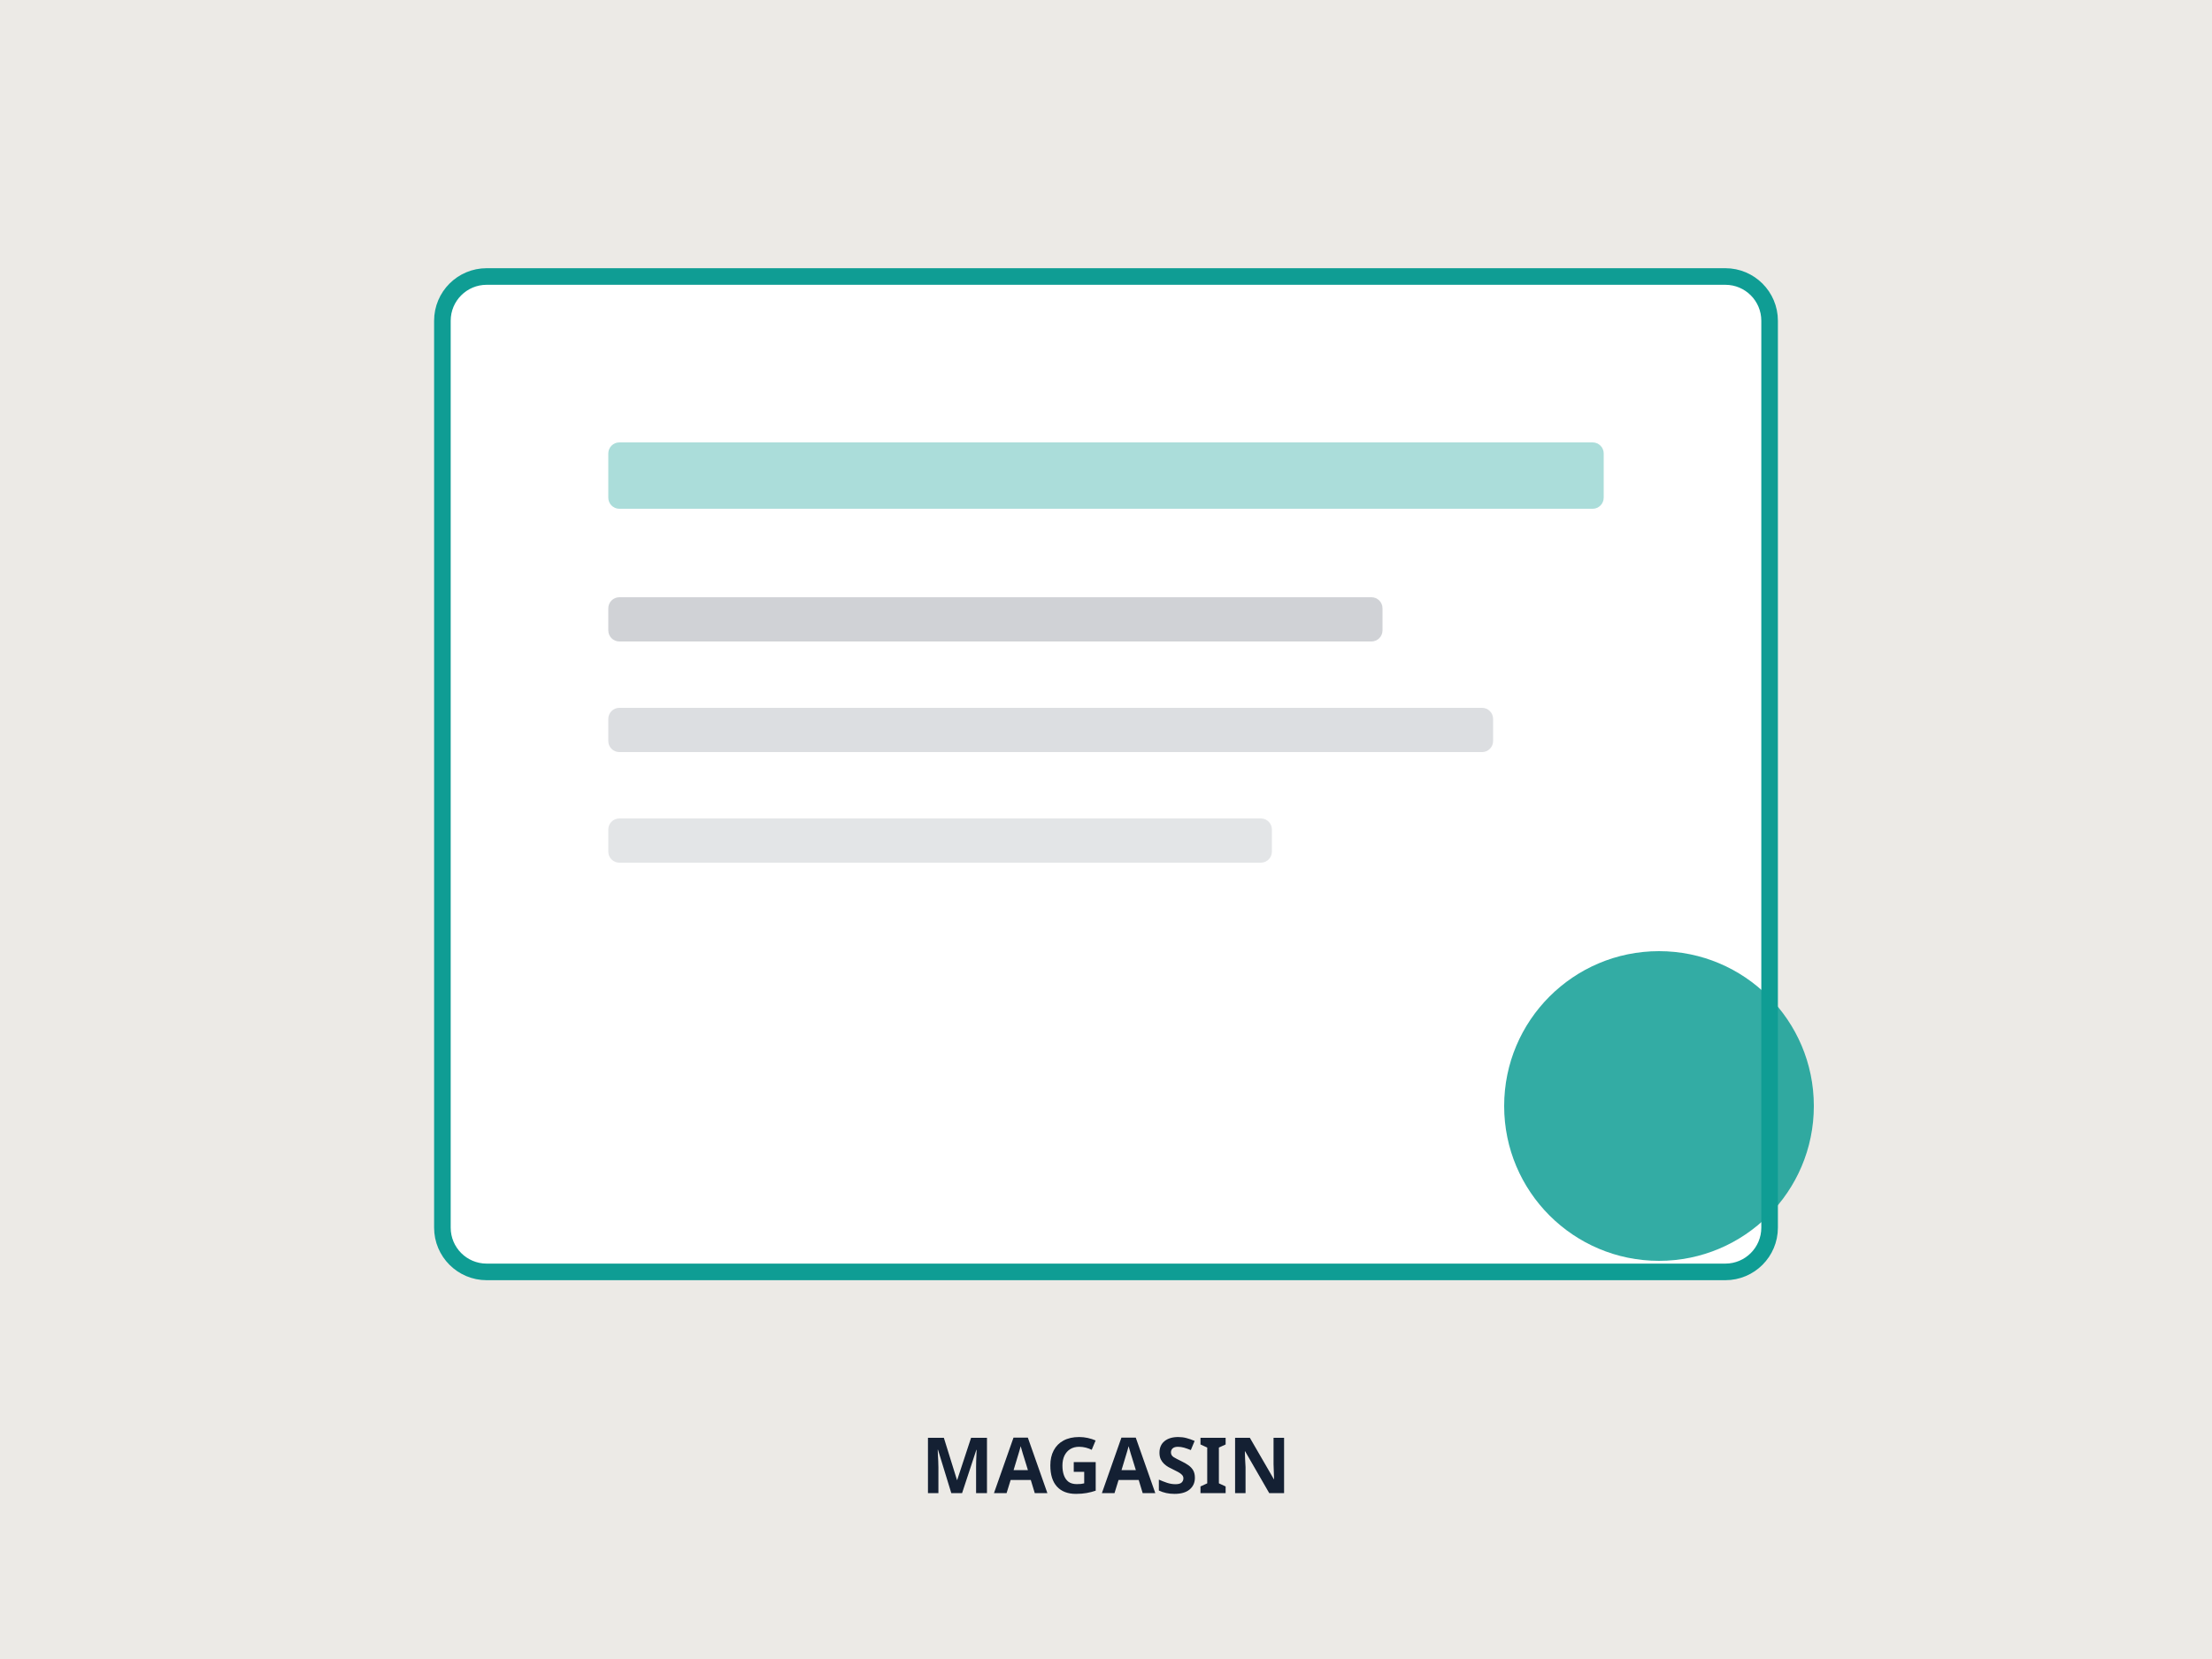
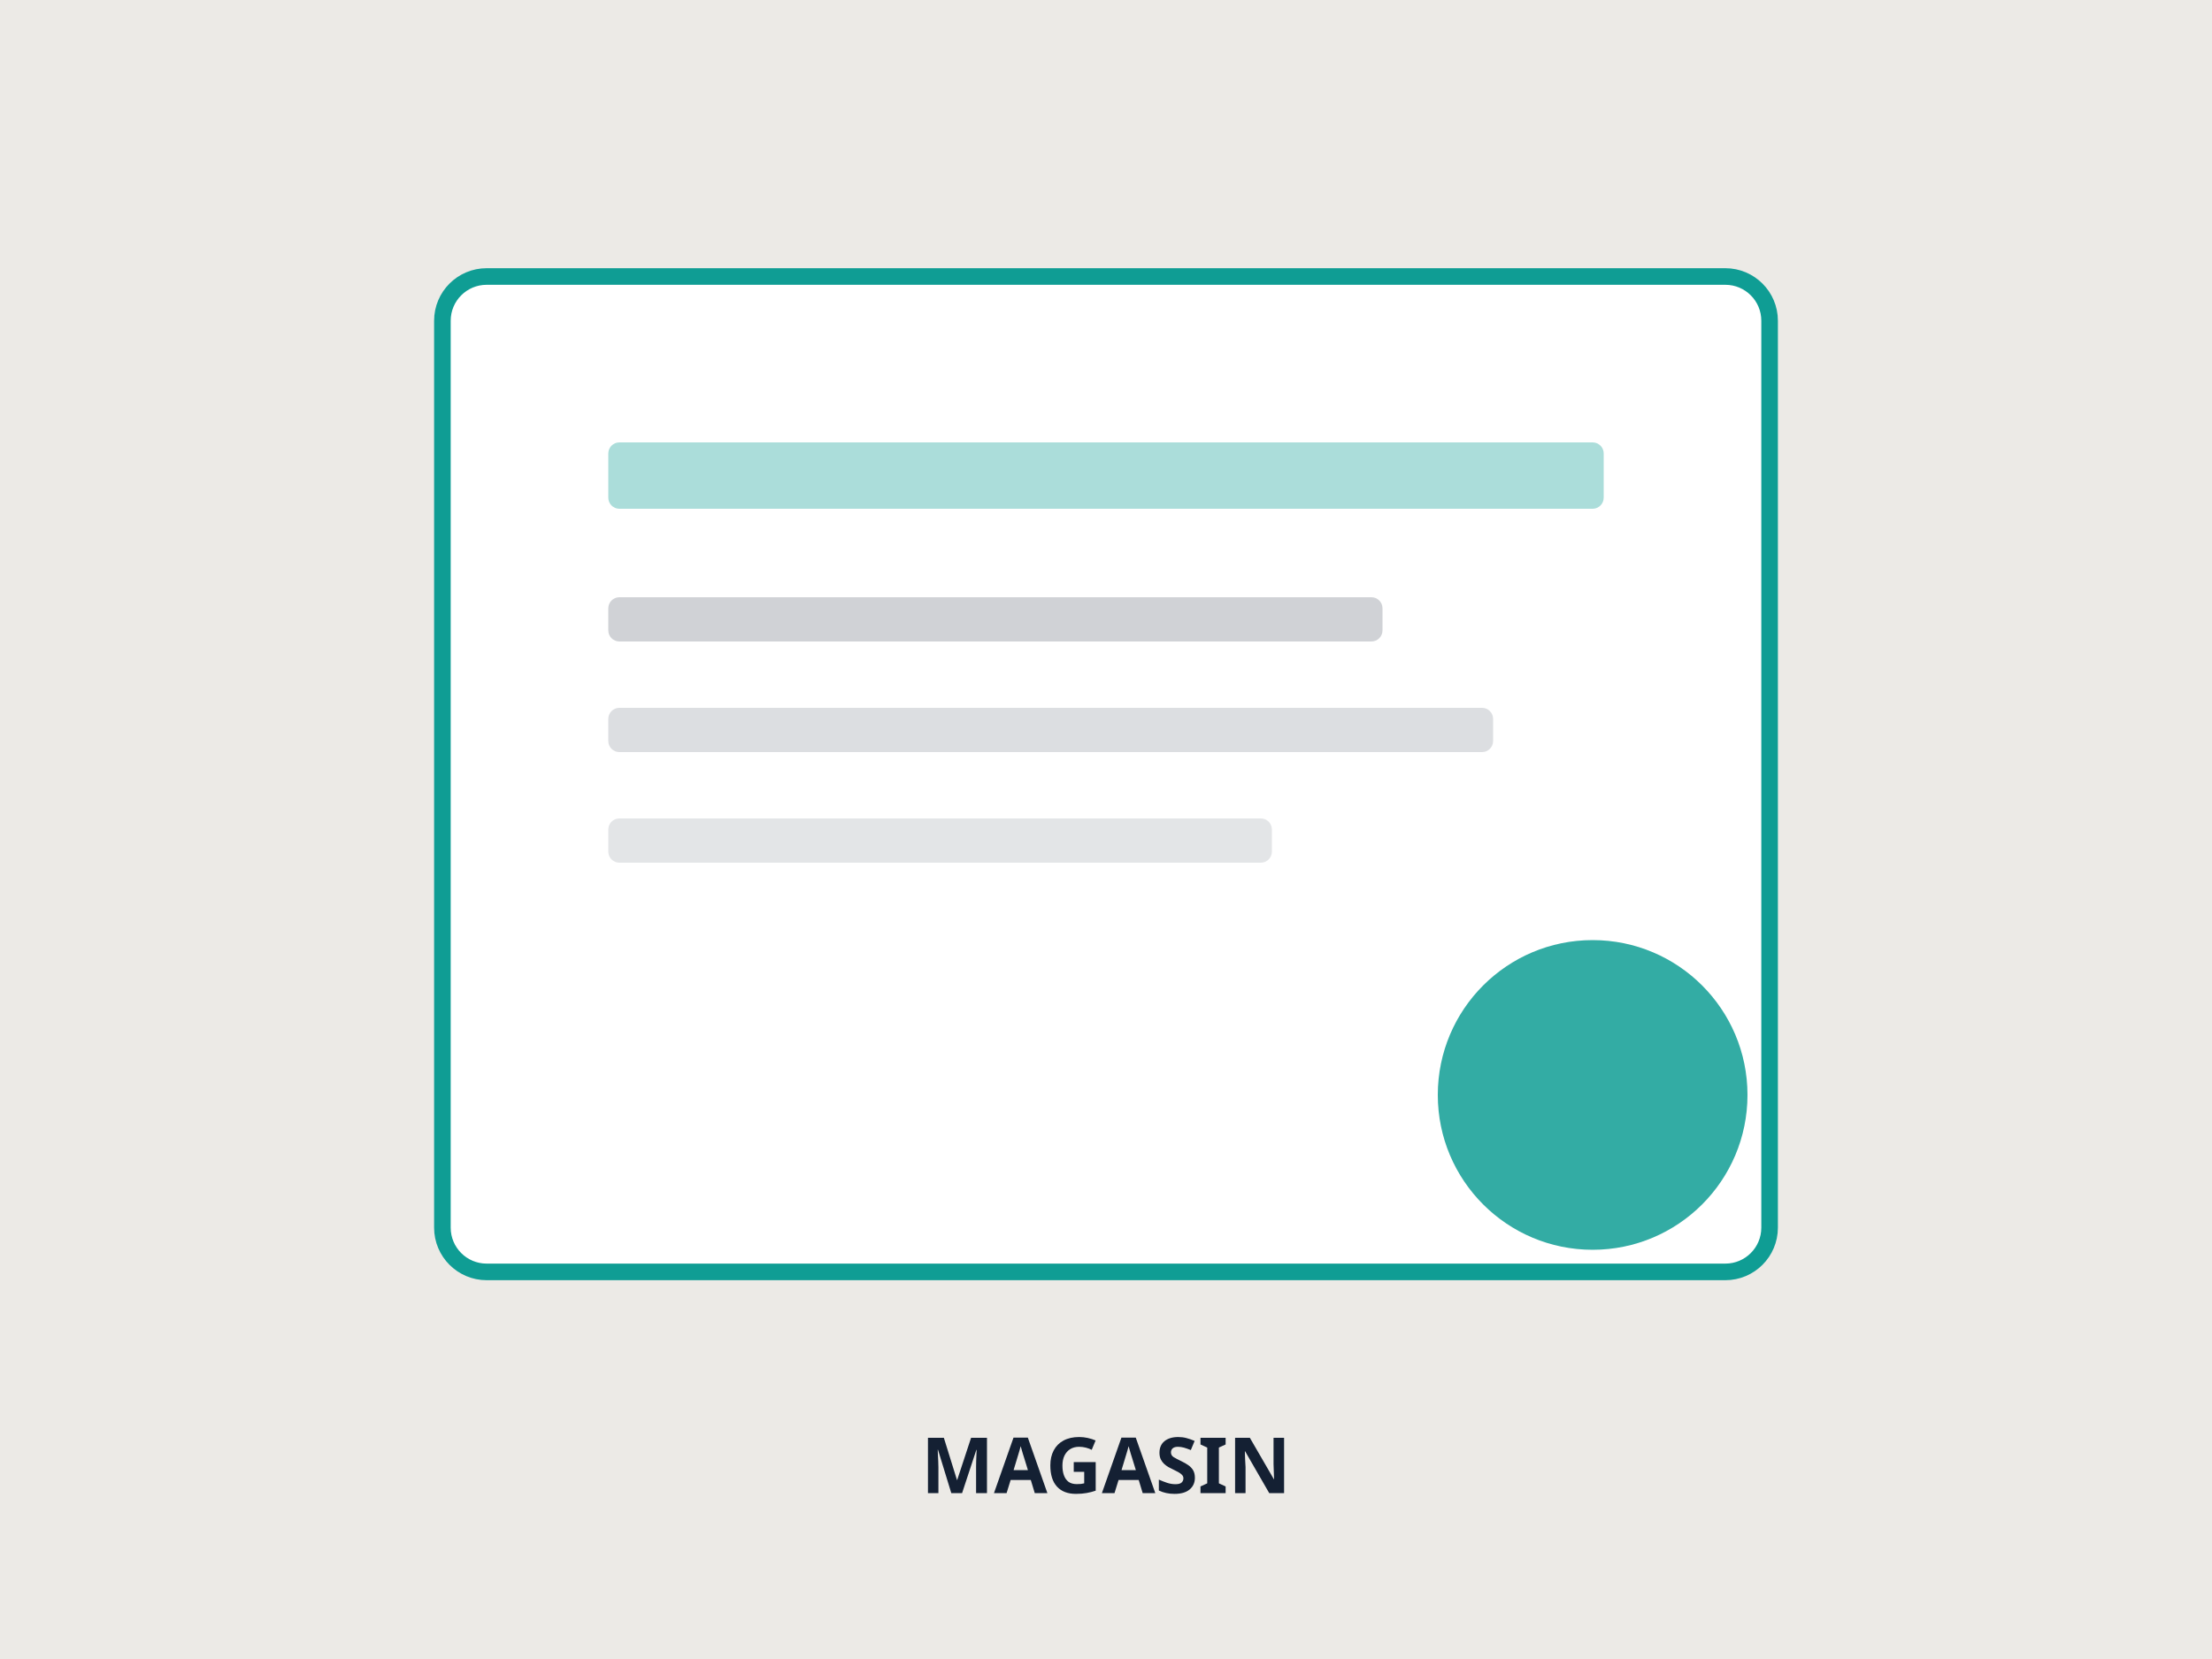
<svg xmlns="http://www.w3.org/2000/svg" width="400" height="300" viewBox="0 0 400 300" role="img" aria-label="magasin">
  <rect width="400" height="300" fill="#eceae6" />
  <rect x="80" y="50" width="240" height="180" rx="8" fill="#fff" stroke="#0f9d94" stroke-width="3" />
  <rect x="110" y="80" width="180" height="12" rx="2" fill="#0f9d94" opacity="0.35" />
  <rect x="110" y="108" width="140" height="8" rx="2" fill="#142033" opacity="0.2" />
  <rect x="110" y="128" width="160" height="8" rx="2" fill="#142033" opacity="0.15" />
  <rect x="110" y="148" width="120" height="8" rx="2" fill="#142033" opacity="0.12" />
-   <circle cx="300" cy="200" r="28" fill="#0f9d94" opacity="0.85" />
+   <circle cx="288" cy="198" r="28" fill="#0f9d94" opacity="0.85" />
  <text x="200" y="270" text-anchor="middle" font-family="system-ui,sans-serif" font-size="14" font-weight="600" fill="#142033">MAGASIN</text>
</svg>
